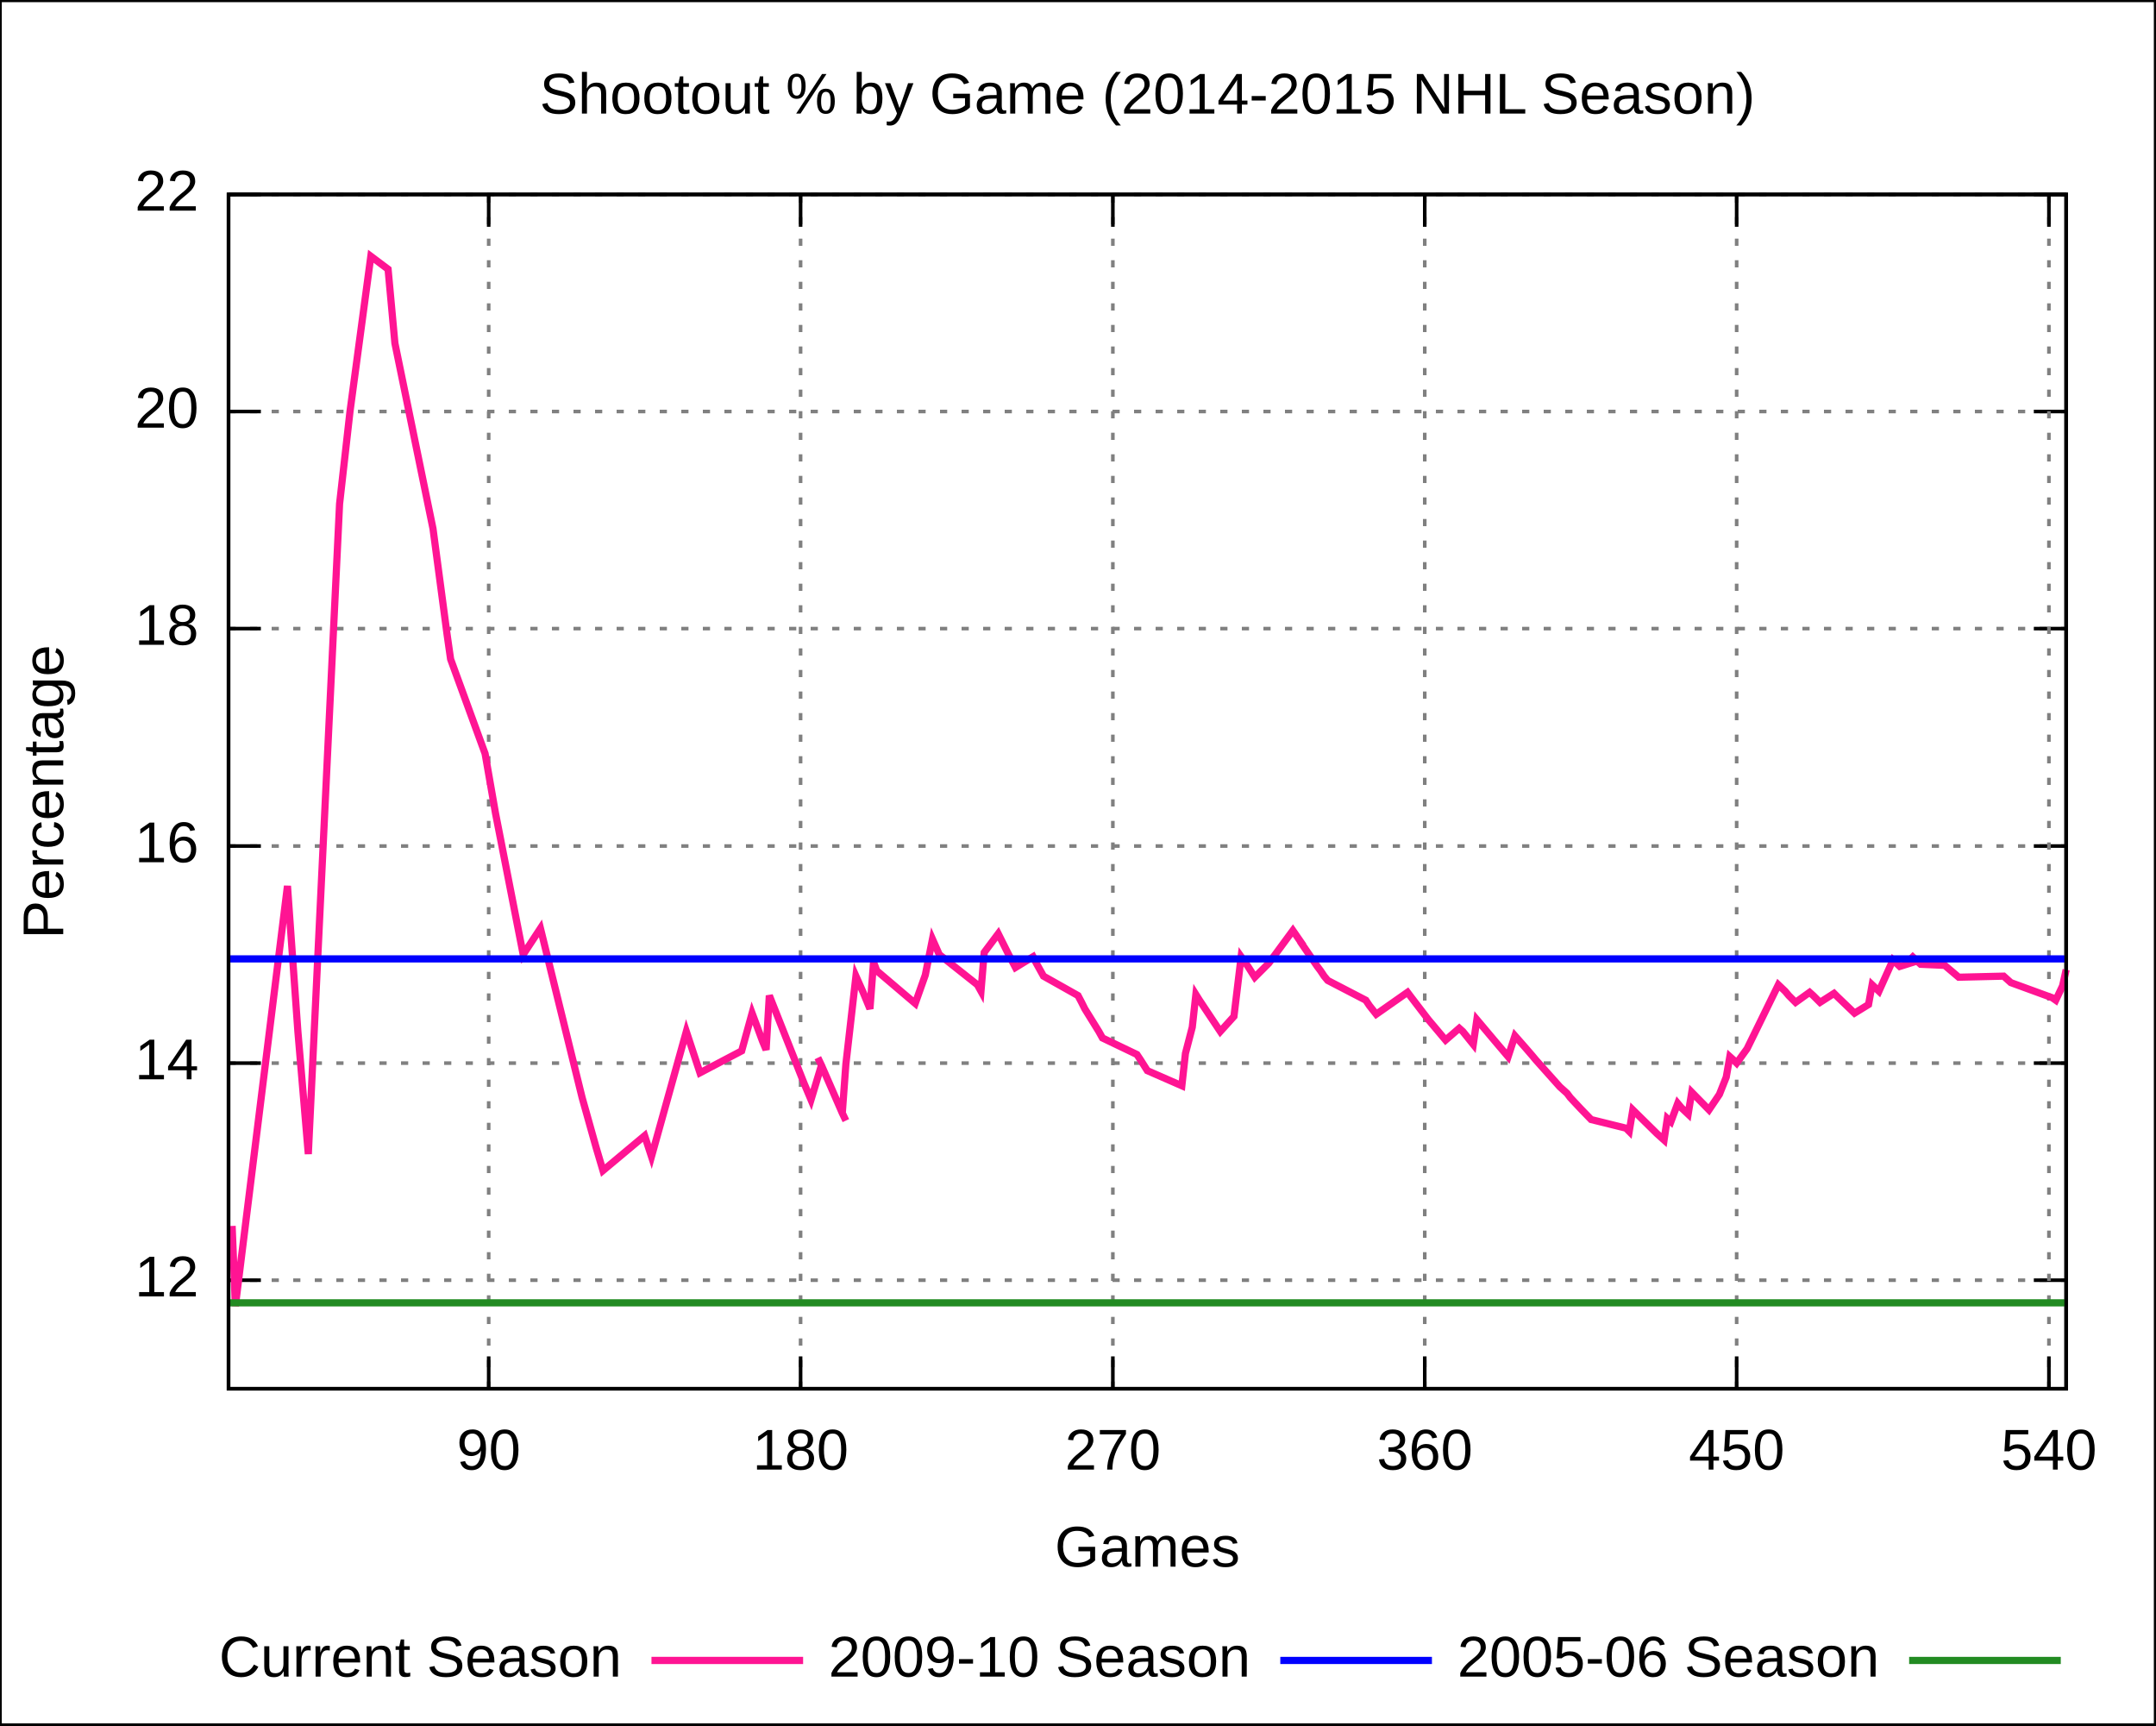
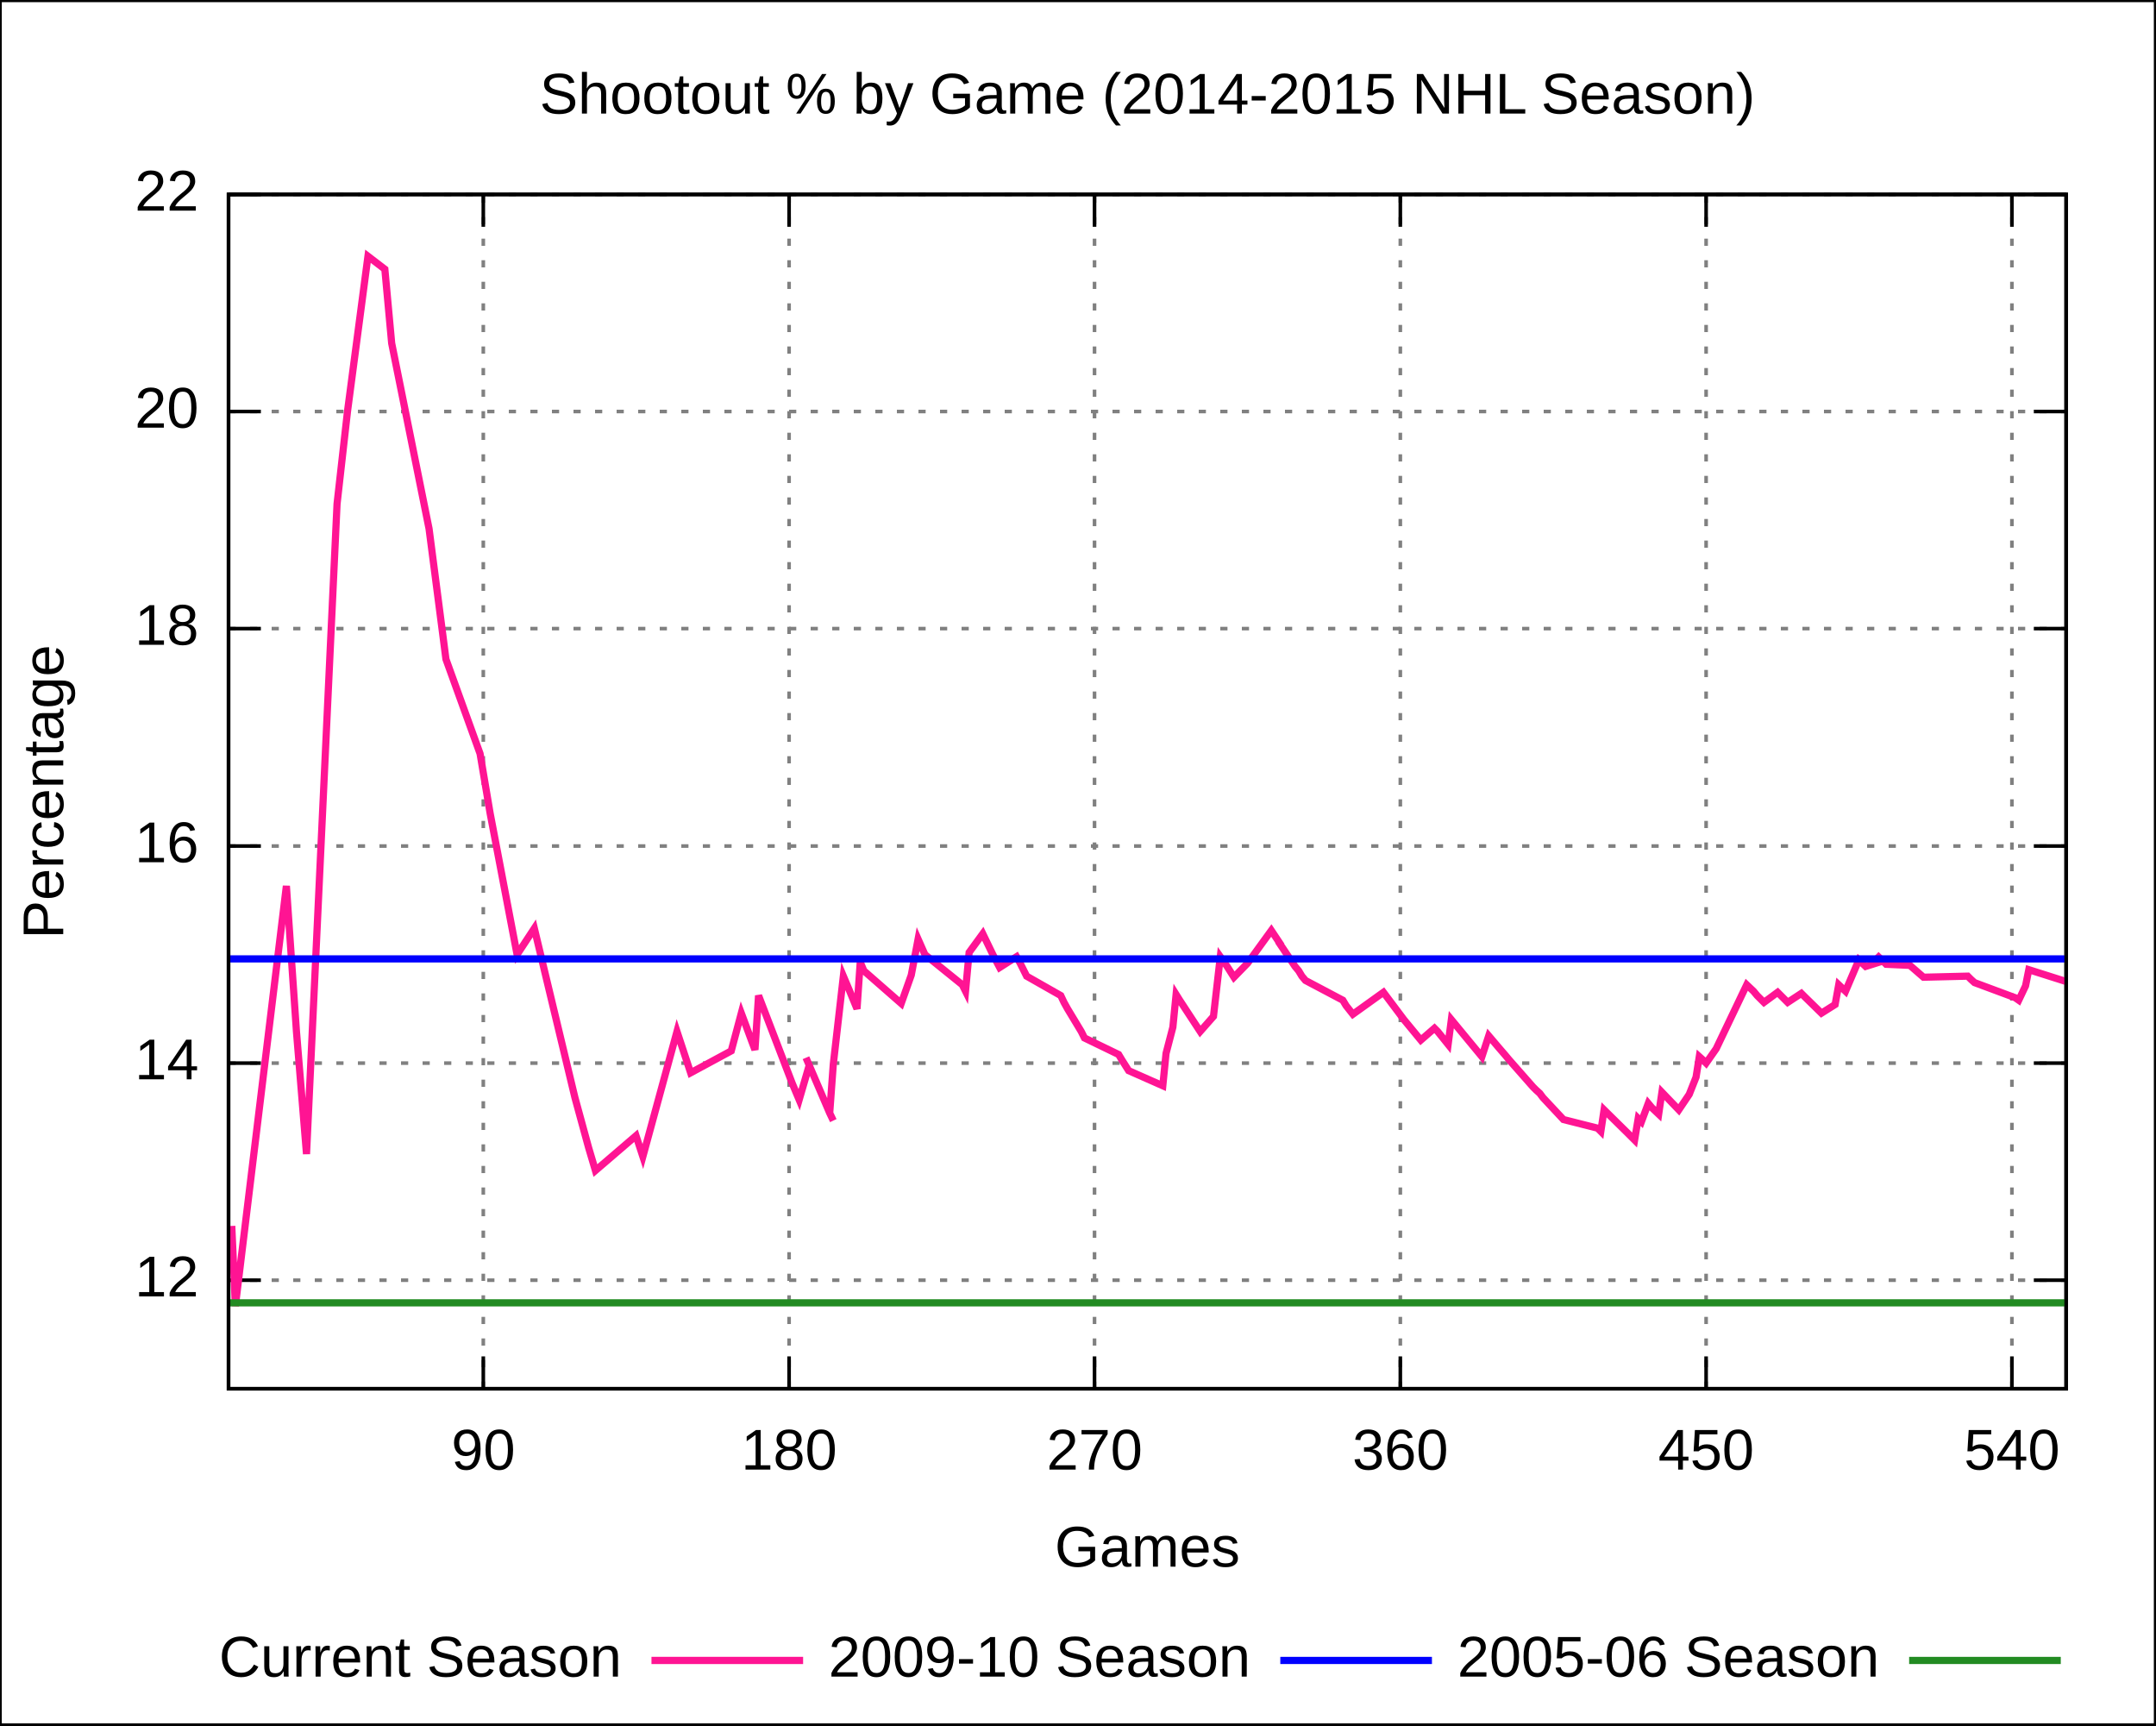
<svg xmlns="http://www.w3.org/2000/svg" xmlns:xlink="http://www.w3.org/1999/xlink" width="600" height="480" viewBox="0 0 600 480">
  <g id="gnuplot_canvas">
    <rect x="0" y="0" width="600" height="480" fill="none" />
    <defs>
      <circle id="gpDot" r="0.5" stroke-width="0.5" />
      <path id="gpPt0" stroke-width="0.222" stroke="currentColor" d="M-1,0 h2 M0,-1 v2" />
      <path id="gpPt1" stroke-width="0.222" stroke="currentColor" d="M-1,-1 L1,1 M1,-1 L-1,1" />
      <path id="gpPt2" stroke-width="0.222" stroke="currentColor" d="M-1,0 L1,0 M0,-1 L0,1 M-1,-1 L1,1 M-1,1 L1,-1" />
      <rect id="gpPt3" stroke-width="0.222" stroke="currentColor" x="-1" y="-1" width="2" height="2" />
      <rect id="gpPt4" stroke-width="0.222" stroke="currentColor" fill="currentColor" x="-1" y="-1" width="2" height="2" />
      <circle id="gpPt5" stroke-width="0.222" stroke="currentColor" cx="0" cy="0" r="1" />
      <use xlink:href="#gpPt5" id="gpPt6" fill="currentColor" stroke="none" />
      <path id="gpPt7" stroke-width="0.222" stroke="currentColor" d="M0,-1.33 L-1.33,0.67 L1.33,0.67 z" />
      <use xlink:href="#gpPt7" id="gpPt8" fill="currentColor" stroke="none" />
      <use xlink:href="#gpPt7" id="gpPt9" stroke="currentColor" transform="rotate(180)" />
      <use xlink:href="#gpPt9" id="gpPt10" fill="currentColor" stroke="none" />
      <use xlink:href="#gpPt3" id="gpPt11" stroke="currentColor" transform="rotate(45)" />
      <use xlink:href="#gpPt11" id="gpPt12" fill="currentColor" stroke="none" />
    </defs>
    <g style="fill:none; color:white; stroke:currentColor; stroke-width:1.00; stroke-linecap:butt; stroke-linejoin:miter">
</g>
    <g style="fill:none; color:black; stroke:currentColor; stroke-width:1.00; stroke-linecap:butt; stroke-linejoin:miter">
      <g style="stroke:none; shape-rendering:crispEdges">
        <polygon fill="rgb(255, 255, 255)" points="0.0,480.0 599.9,480.0 599.9,0.1 0.0,0.1 " />
      </g>
      <path stroke="black" d="M0.0,480.0 L0.0,0.1 L599.9,0.1 L599.9,480.0 L0.0,480.0  " />
    </g>
    <g style="fill:none; color:gray; stroke:currentColor; stroke-width:1.00; stroke-linecap:butt; stroke-linejoin:miter">
      <path stroke="gray" stroke-dasharray=" 2,4" class="gridline" d="M63.6,356.2 L575.0,356.2  " />
    </g>
    <g style="fill:none; color:black; stroke:currentColor; stroke-width:1.00; stroke-linecap:butt; stroke-linejoin:miter">
      <path stroke="black" d="M63.6,356.2 L72.6,356.2 M575.0,356.2 L566.0,356.2  " />
      <g transform="translate(55.3,360.7)" style="stroke:none; fill:black; font-family:Arial; font-size:12.00pt; text-anchor:end">
        <text> 12</text>
      </g>
    </g>
    <g style="fill:none; color:gray; stroke:currentColor; stroke-width:1.00; stroke-linecap:butt; stroke-linejoin:miter">
      <path stroke="gray" stroke-dasharray=" 2,4" class="gridline" d="M63.6,295.8 L575.0,295.8  " />
    </g>
    <g style="fill:none; color:black; stroke:currentColor; stroke-width:1.00; stroke-linecap:butt; stroke-linejoin:miter">
      <path stroke="black" d="M63.6,295.8 L72.6,295.8 M575.0,295.8 L566.0,295.8  " />
      <g transform="translate(55.3,300.3)" style="stroke:none; fill:black; font-family:Arial; font-size:12.00pt; text-anchor:end">
        <text> 14</text>
      </g>
    </g>
    <g style="fill:none; color:gray; stroke:currentColor; stroke-width:1.00; stroke-linecap:butt; stroke-linejoin:miter">
      <path stroke="gray" stroke-dasharray=" 2,4" class="gridline" d="M63.6,235.4 L575.0,235.4  " />
    </g>
    <g style="fill:none; color:black; stroke:currentColor; stroke-width:1.00; stroke-linecap:butt; stroke-linejoin:miter">
      <path stroke="black" d="M63.6,235.4 L72.6,235.4 M575.0,235.4 L566.0,235.4  " />
      <g transform="translate(55.3,239.9)" style="stroke:none; fill:black; font-family:Arial; font-size:12.00pt; text-anchor:end">
        <text> 16</text>
      </g>
    </g>
    <g style="fill:none; color:gray; stroke:currentColor; stroke-width:1.00; stroke-linecap:butt; stroke-linejoin:miter">
      <path stroke="gray" stroke-dasharray=" 2,4" class="gridline" d="M63.6,174.9 L575.0,174.9  " />
    </g>
    <g style="fill:none; color:black; stroke:currentColor; stroke-width:1.00; stroke-linecap:butt; stroke-linejoin:miter">
      <path stroke="black" d="M63.6,174.9 L72.6,174.9 M575.0,174.9 L566.0,174.9  " />
      <g transform="translate(55.3,179.4)" style="stroke:none; fill:black; font-family:Arial; font-size:12.00pt; text-anchor:end">
        <text> 18</text>
      </g>
    </g>
    <g style="fill:none; color:gray; stroke:currentColor; stroke-width:1.00; stroke-linecap:butt; stroke-linejoin:miter">
      <path stroke="gray" stroke-dasharray=" 2,4" class="gridline" d="M63.6,114.5 L575.0,114.5  " />
    </g>
    <g style="fill:none; color:black; stroke:currentColor; stroke-width:1.00; stroke-linecap:butt; stroke-linejoin:miter">
      <path stroke="black" d="M63.6,114.5 L72.6,114.5 M575.0,114.5 L566.0,114.5  " />
      <g transform="translate(55.3,119.0)" style="stroke:none; fill:black; font-family:Arial; font-size:12.00pt; text-anchor:end">
        <text> 20</text>
      </g>
    </g>
    <g style="fill:none; color:gray; stroke:currentColor; stroke-width:1.00; stroke-linecap:butt; stroke-linejoin:miter">
      <path stroke="gray" stroke-dasharray=" 2,4" class="gridline" d="M63.6,54.1 L575.0,54.1  " />
    </g>
    <g style="fill:none; color:black; stroke:currentColor; stroke-width:1.00; stroke-linecap:butt; stroke-linejoin:miter">
      <path stroke="black" d="M63.6,54.1 L72.6,54.1 M575.0,54.1 L566.0,54.1  " />
      <g transform="translate(55.3,58.6)" style="stroke:none; fill:black; font-family:Arial; font-size:12.00pt; text-anchor:end">
        <text> 22</text>
      </g>
    </g>
    <g style="fill:none; color:gray; stroke:currentColor; stroke-width:1.00; stroke-linecap:butt; stroke-linejoin:miter">
-       <path stroke="gray" stroke-dasharray=" 2,4" class="gridline" d="M136.0,386.4 L136.0,54.1  " />
+       <path stroke="gray" stroke-dasharray=" 2,4" class="gridline" d="M134.5,386.4 L134.5,54.1  " />
    </g>
    <g style="fill:none; color:black; stroke:currentColor; stroke-width:1.00; stroke-linecap:butt; stroke-linejoin:miter">
-       <path stroke="black" d="M136.0,386.4 L136.0,377.4 M136.0,54.1 L136.0,63.1  " />
-       <g transform="translate(136.0,408.9)" style="stroke:none; fill:black; font-family:Arial; font-size:12.00pt; text-anchor:middle">
+       <path stroke="black" d="M134.5,386.4 L134.5,377.4 M134.5,54.1 L134.5,63.1  " />
+       <g transform="translate(134.5,408.9)" style="stroke:none; fill:black; font-family:Arial; font-size:12.00pt; text-anchor:middle">
        <text> 90</text>
      </g>
    </g>
    <g style="fill:none; color:gray; stroke:currentColor; stroke-width:1.00; stroke-linecap:butt; stroke-linejoin:miter">
-       <path stroke="gray" stroke-dasharray=" 2,4" class="gridline" d="M222.8,386.4 L222.8,54.1  " />
+       <path stroke="gray" stroke-dasharray=" 2,4" class="gridline" d="M219.6,386.4 L219.6,54.1  " />
    </g>
    <g style="fill:none; color:black; stroke:currentColor; stroke-width:1.00; stroke-linecap:butt; stroke-linejoin:miter">
-       <path stroke="black" d="M222.8,386.4 L222.8,377.4 M222.8,54.1 L222.8,63.1  " />
-       <g transform="translate(222.8,408.9)" style="stroke:none; fill:black; font-family:Arial; font-size:12.00pt; text-anchor:middle">
+       <path stroke="black" d="M219.6,386.4 L219.6,377.4 M219.6,54.1 L219.6,63.1  " />
+       <g transform="translate(219.6,408.9)" style="stroke:none; fill:black; font-family:Arial; font-size:12.00pt; text-anchor:middle">
        <text> 180</text>
      </g>
    </g>
    <g style="fill:none; color:gray; stroke:currentColor; stroke-width:1.00; stroke-linecap:butt; stroke-linejoin:miter">
-       <path stroke="gray" stroke-dasharray=" 2,4" class="gridline" d="M309.7,386.4 L309.7,54.1  " />
+       <path stroke="gray" stroke-dasharray=" 2,4" class="gridline" d="M304.6,386.4 L304.6,54.1  " />
    </g>
    <g style="fill:none; color:black; stroke:currentColor; stroke-width:1.00; stroke-linecap:butt; stroke-linejoin:miter">
-       <path stroke="black" d="M309.7,386.4 L309.7,377.4 M309.7,54.1 L309.7,63.1  " />
-       <g transform="translate(309.7,408.9)" style="stroke:none; fill:black; font-family:Arial; font-size:12.00pt; text-anchor:middle">
+       <path stroke="black" d="M304.6,386.4 L304.6,377.4 M304.6,54.1 L304.6,63.1  " />
+       <g transform="translate(304.6,408.9)" style="stroke:none; fill:black; font-family:Arial; font-size:12.00pt; text-anchor:middle">
        <text> 270</text>
      </g>
    </g>
    <g style="fill:none; color:gray; stroke:currentColor; stroke-width:1.00; stroke-linecap:butt; stroke-linejoin:miter">
-       <path stroke="gray" stroke-dasharray=" 2,4" class="gridline" d="M396.5,386.4 L396.5,54.1  " />
+       <path stroke="gray" stroke-dasharray=" 2,4" class="gridline" d="M389.7,386.4 L389.7,54.1  " />
    </g>
    <g style="fill:none; color:black; stroke:currentColor; stroke-width:1.00; stroke-linecap:butt; stroke-linejoin:miter">
-       <path stroke="black" d="M396.5,386.4 L396.5,377.4 M396.5,54.1 L396.5,63.1  " />
-       <g transform="translate(396.5,408.9)" style="stroke:none; fill:black; font-family:Arial; font-size:12.00pt; text-anchor:middle">
+       <path stroke="black" d="M389.7,386.4 L389.7,377.4 M389.7,54.1 L389.7,63.1  " />
+       <g transform="translate(389.7,408.9)" style="stroke:none; fill:black; font-family:Arial; font-size:12.00pt; text-anchor:middle">
        <text> 360</text>
      </g>
    </g>
    <g style="fill:none; color:gray; stroke:currentColor; stroke-width:1.00; stroke-linecap:butt; stroke-linejoin:miter">
-       <path stroke="gray" stroke-dasharray=" 2,4" class="gridline" d="M483.3,386.4 L483.3,54.1  " />
+       <path stroke="gray" stroke-dasharray=" 2,4" class="gridline" d="M474.8,386.4 L474.8,54.1  " />
    </g>
    <g style="fill:none; color:black; stroke:currentColor; stroke-width:1.00; stroke-linecap:butt; stroke-linejoin:miter">
-       <path stroke="black" d="M483.3,386.4 L483.3,377.4 M483.3,54.1 L483.3,63.1  " />
-       <g transform="translate(483.3,408.9)" style="stroke:none; fill:black; font-family:Arial; font-size:12.00pt; text-anchor:middle">
+       <path stroke="black" d="M474.8,386.4 L474.8,377.4 M474.8,54.1 L474.8,63.1  " />
+       <g transform="translate(474.8,408.9)" style="stroke:none; fill:black; font-family:Arial; font-size:12.00pt; text-anchor:middle">
        <text> 450</text>
      </g>
    </g>
    <g style="fill:none; color:gray; stroke:currentColor; stroke-width:1.00; stroke-linecap:butt; stroke-linejoin:miter">
-       <path stroke="gray" stroke-dasharray=" 2,4" class="gridline" d="M570.2,386.4 L570.2,54.1  " />
+       <path stroke="gray" stroke-dasharray=" 2,4" class="gridline" d="M559.9,386.4 L559.9,54.1  " />
    </g>
    <g style="fill:none; color:black; stroke:currentColor; stroke-width:1.00; stroke-linecap:butt; stroke-linejoin:miter">
-       <path stroke="black" d="M570.2,386.4 L570.2,377.4 M570.2,54.1 L570.2,63.1  " />
-       <g transform="translate(570.2,408.9)" style="stroke:none; fill:black; font-family:Arial; font-size:12.00pt; text-anchor:middle">
+       <path stroke="black" d="M559.9,386.4 L559.9,377.4 M559.9,54.1 L559.9,63.1  " />
+       <g transform="translate(559.9,408.9)" style="stroke:none; fill:black; font-family:Arial; font-size:12.00pt; text-anchor:middle">
        <text> 540</text>
      </g>
      <path stroke="black" d="M63.6,54.1 L63.6,386.4 L575.0,386.4 L575.0,54.1 L63.6,54.1 Z  " />
      <g transform="translate(17.6,220.3) rotate(270)" style="stroke:none; fill:black; font-family:Arial; font-size:12.00pt; text-anchor:middle">
        <text>Percentage</text>
      </g>
      <g transform="translate(319.3,435.9)" style="stroke:none; fill:black; font-family:Arial; font-size:12.00pt; text-anchor:middle">
        <text>Games</text>
      </g>
      <g transform="translate(319.3,31.6)" style="stroke:none; fill:black; font-family:Arial; font-size:12.00pt; text-anchor:middle">
        <text>Shootout % by Game (2014-2015 NHL Season)</text>
      </g>
    </g>
    <g id="gnuplot_plot_1">
      <g style="fill:none; color:white; stroke:black; stroke-width:2.00; stroke-linecap:butt; stroke-linejoin:miter">
</g>
      <g style="fill:none; color:red; stroke:currentColor; stroke-width:2.00; stroke-linecap:butt; stroke-linejoin:miter">
        <g transform="translate(173.0,466.5)" style="stroke:none; fill:black; font-family:Arial; font-size:12.00pt; text-anchor:end">
          <text>Current Season</text>
        </g>
-         <path stroke="rgb(255,  20, 147)" d="M181.3,462.0 L223.5,462.0 M64.6,341.1 L65.5,363.4 L80.0,246.5 L82.9,287.0 L85.8,321.1 L94.5,140.2    L97.4,114.5 L103.2,71.3 L108.0,74.9 L109.9,95.5 L120.5,147.1 L124.4,176.4 L125.4,183.4 L135.0,209.7    L137.9,226.3 L145.6,265.6 L150.4,258.3 L162.0,305.4 L165.9,319.3 L167.8,325.7 L179.4,316.0 L181.3,321.8    L191.0,287.0 L194.8,298.5 L206.4,292.4 L209.3,281.9 L211.2,287.0 L212.2,289.7 L213.2,292.1 L214.1,277.0    L223.8,301.5 L225.7,306.0 L228.6,296.4 L227.6,294.3 L228.6,296.4 L234.4,309.7 L235.4,311.8 L234.4,309.7    L235.4,296.1 L238.2,271.6 L240.2,276.1 L242.1,280.7 L243.1,267.7 L244.0,270.1 L254.7,279.2 L257.5,271.3    L259.5,261.3 L261.4,265.6 L272.0,274.0 L273.0,275.8 L273.9,265.0 L277.8,259.8 L280.7,265.6 L282.6,269.2    L287.5,266.2 L288.4,268.0 L289.4,269.8 L290.4,271.6 L300.0,277.0 L301.0,278.9 L301.9,280.7 L305.8,287.0    L306.8,288.8 L316.4,293.4 L317.4,294.9 L319.3,297.9 L328.9,302.1 L329.9,293.1 L331.8,285.8 L332.8,276.7    L333.8,278.3 L339.6,287.0 L343.4,282.8 L345.4,266.2 L347.3,268.9 L349.2,271.9 L353.1,268.0 L359.8,258.9    L362.7,263.1 L361.8,261.9 L366.6,268.9 L367.5,270.1 L368.5,271.6 L369.5,272.8 L380.1,278.3 L381.1,279.8    L383.0,282.2 L391.7,276.1 L392.6,277.3 L397.5,283.7 L402.3,289.4 L406.1,286.1 L407.1,287.0 L410.0,290.6    L411.0,283.7 L415.8,289.4 L419.7,294.0 L421.6,288.2 L424.5,291.5 L426.4,293.7 L427.4,294.9 L434.1,302.4    L435.1,303.3 L436.1,304.2 L437.0,305.4 L439.9,308.5 L442.8,311.5 L452.5,313.9 L453.4,314.8 L454.4,308.8    L461.1,315.4 L463.1,317.2 L464.0,311.2 L465.0,312.1 L466.9,307.0 L467.9,308.2 L469.8,310.0 L470.8,303.9    L475.6,308.8 L478.5,304.5 L480.4,299.7 L481.4,294.0 L482.4,294.9 L483.3,295.8 L486.2,291.8 L494.9,274.0    L496.8,275.8 L497.8,277.0 L499.7,278.9 L503.6,276.1 L504.6,277.0 L505.5,277.9 L506.5,278.9 L510.4,276.4    L511.3,277.3 L516.1,281.9 L520.0,279.5 L521.0,274.0 L522.9,275.8 L526.8,267.1 L528.7,268.9 L533.5,267.4    L532.5,266.5 L531.6,265.6 L533.5,267.4 L534.5,268.3 L541.2,268.6 L545.1,271.9 L557.6,271.6 L558.6,272.5    L559.6,273.4 L571.1,277.6 L572.1,278.3 L574.0,274.3 L575.0,269.8  " />
+         <path stroke="rgb(255,  20, 147)" d="M181.3,462.0 L223.5,462.0 M64.5,341.1 L65.5,363.4 L79.7,246.5 L82.5,287.0 L85.3,321.1 L93.8,140.2    L96.7,114.5 L102.4,71.3 L107.1,74.9 L109.0,95.5 L119.4,147.1 L123.2,176.4 L124.1,183.4 L133.6,209.7    L136.4,226.3 L143.9,265.6 L148.7,258.3 L160.0,305.4 L163.8,319.3 L165.7,325.7 L177.0,316.0 L178.9,321.8    L188.4,287.0 L192.2,298.5 L203.5,292.4 L206.3,281.9 L208.2,287.0 L209.2,289.7 L210.1,292.1 L211.1,277.0    L220.5,301.5 L222.4,306.0 L225.2,296.4 L224.3,294.3 L225.2,296.4 L230.9,309.7 L231.9,311.8 L230.9,309.7    L231.9,296.1 L234.7,271.6 L236.6,276.1 L238.5,280.7 L239.4,267.7 L240.4,270.1 L250.8,279.2 L253.6,271.3    L255.5,261.3 L257.4,265.6 L267.8,274.0 L268.7,275.8 L269.7,265.0 L273.5,259.8 L276.3,265.6 L278.2,269.2    L282.9,266.2 L283.9,268.0 L284.8,269.8 L285.7,271.6 L295.2,277.0 L296.1,278.9 L297.1,280.7 L300.9,287.0    L301.8,288.8 L311.3,293.4 L312.2,294.9 L314.1,297.9 L323.6,302.1 L324.5,293.1 L326.4,285.8 L327.3,276.7    L328.3,278.3 L334.0,287.0 L337.7,282.8 L339.6,266.2 L341.5,268.9 L343.4,271.9 L347.2,268.0 L353.8,258.9    L356.6,263.1 L355.7,261.9 L360.4,268.9 L361.4,270.1 L362.3,271.6 L363.3,272.8 L373.7,278.3 L374.6,279.8    L376.5,282.2 L385.0,276.1 L385.9,277.3 L390.7,283.7 L395.4,289.4 L399.2,286.1 L400.1,287.0 L403.0,290.6    L403.9,283.7 L408.6,289.4 L412.4,294.0 L414.3,288.2 L417.1,291.5 L419.0,293.7 L420.0,294.9 L426.6,302.4    L427.5,303.3 L428.5,304.2 L429.4,305.4 L432.3,308.5 L435.1,311.5 L444.6,313.9 L445.5,314.8 L446.4,308.8    L453.1,315.4 L454.9,317.2 L455.9,311.2 L456.8,312.1 L458.7,307.0 L459.7,308.2 L461.6,310.0 L462.5,303.9    L467.2,308.8 L470.1,304.5 L472.0,299.7 L472.9,294.0 L473.9,294.9 L474.8,295.8 L477.6,291.8 L486.1,274.0    L488.0,275.8 L489.0,277.0 L490.9,278.9 L494.7,276.1 L495.6,277.0 L496.5,277.9 L497.5,278.9 L501.3,276.4    L502.2,277.3 L506.9,281.9 L510.7,279.5 L511.7,274.0 L513.6,275.8 L517.3,267.1 L519.2,268.9 L524.0,267.4    L523.0,266.5 L522.1,265.6 L524.0,267.4 L524.9,268.3 L531.5,268.6 L535.3,271.9 L547.6,271.6 L548.5,272.5    L549.5,273.4 L560.8,277.6 L561.8,278.3 L563.7,274.3 L564.6,269.8 L575.0,273.1  " />
      </g>
    </g>
    <g id="gnuplot_plot_2">
      <g style="fill:none; color:green; stroke:currentColor; stroke-width:2.00; stroke-linecap:butt; stroke-linejoin:miter">
        <g transform="translate(348.0,466.5)" style="stroke:none; fill:black; font-family:Arial; font-size:12.00pt; text-anchor:end">
          <text>2009-10 Season</text>
        </g>
        <path stroke="rgb(  0,   0, 255)" d="M356.3,462.0 L398.5,462.0 M63.6,266.8 L68.8,266.8 L73.9,266.8 L79.1,266.8 L84.3,266.8 L89.4,266.8    L94.6,266.8 L99.8,266.8 L104.9,266.8 L110.1,266.8 L115.3,266.8 L120.4,266.8 L125.6,266.8 L130.8,266.8    L135.9,266.8 L141.1,266.8 L146.3,266.8 L151.4,266.8 L156.6,266.8 L161.7,266.8 L166.9,266.8 L172.1,266.8    L177.2,266.8 L182.4,266.8 L187.6,266.8 L192.7,266.8 L197.9,266.8 L203.1,266.8 L208.2,266.8 L213.4,266.8    L218.6,266.8 L223.7,266.8 L228.9,266.8 L234.1,266.8 L239.2,266.8 L244.4,266.8 L249.6,266.8 L254.7,266.8    L259.9,266.8 L265.1,266.8 L270.2,266.8 L275.4,266.8 L280.6,266.8 L285.7,266.8 L290.9,266.8 L296.1,266.8    L301.2,266.8 L306.4,266.8 L311.6,266.8 L316.7,266.8 L321.9,266.8 L327.0,266.8 L332.2,266.8 L337.4,266.8    L342.5,266.8 L347.7,266.8 L352.9,266.8 L358.0,266.8 L363.2,266.8 L368.4,266.8 L373.5,266.8 L378.7,266.8    L383.9,266.8 L389.0,266.8 L394.2,266.8 L399.4,266.8 L404.5,266.8 L409.7,266.8 L414.9,266.8 L420.0,266.8    L425.2,266.8 L430.4,266.8 L435.5,266.8 L440.7,266.8 L445.9,266.8 L451.0,266.8 L456.2,266.8 L461.4,266.8    L466.5,266.8 L471.7,266.8 L476.9,266.8 L482.0,266.8 L487.2,266.8 L492.3,266.8 L497.5,266.8 L502.7,266.8    L507.8,266.8 L513.0,266.8 L518.2,266.8 L523.3,266.8 L528.5,266.8 L533.7,266.8 L538.8,266.8 L544.0,266.8    L549.2,266.8 L554.3,266.8 L559.5,266.8 L564.7,266.8 L569.8,266.8 L575.0,266.8  " />
      </g>
    </g>
    <g id="gnuplot_plot_3">
      <g style="fill:none; color:blue; stroke:currentColor; stroke-width:2.00; stroke-linecap:butt; stroke-linejoin:miter">
        <g transform="translate(523.0,466.5)" style="stroke:none; fill:black; font-family:Arial; font-size:12.00pt; text-anchor:end">
          <text>2005-06 Season</text>
        </g>
        <path stroke="rgb( 34, 139,  34)" d="M531.3,462.0 L573.5,462.0 M63.6,362.5 L68.8,362.5 L73.9,362.5 L79.1,362.5 L84.3,362.5 L89.4,362.5    L94.6,362.5 L99.8,362.5 L104.9,362.5 L110.1,362.5 L115.3,362.5 L120.4,362.5 L125.6,362.5 L130.8,362.5    L135.9,362.5 L141.1,362.5 L146.3,362.5 L151.4,362.5 L156.6,362.5 L161.7,362.5 L166.9,362.5 L172.1,362.5    L177.2,362.5 L182.4,362.5 L187.6,362.5 L192.7,362.5 L197.9,362.5 L203.1,362.5 L208.2,362.5 L213.4,362.5    L218.6,362.5 L223.7,362.5 L228.9,362.5 L234.1,362.5 L239.2,362.5 L244.4,362.5 L249.6,362.5 L254.7,362.5    L259.9,362.5 L265.1,362.5 L270.2,362.5 L275.4,362.5 L280.6,362.5 L285.7,362.5 L290.9,362.5 L296.1,362.5    L301.2,362.5 L306.4,362.5 L311.6,362.5 L316.7,362.5 L321.9,362.5 L327.0,362.5 L332.2,362.5 L337.4,362.5    L342.5,362.5 L347.7,362.5 L352.9,362.5 L358.0,362.5 L363.2,362.5 L368.4,362.5 L373.5,362.5 L378.7,362.5    L383.9,362.5 L389.0,362.5 L394.2,362.5 L399.4,362.5 L404.5,362.5 L409.7,362.5 L414.9,362.5 L420.0,362.5    L425.2,362.5 L430.4,362.5 L435.5,362.5 L440.7,362.5 L445.9,362.5 L451.0,362.5 L456.2,362.5 L461.4,362.5    L466.5,362.5 L471.7,362.5 L476.9,362.5 L482.0,362.5 L487.2,362.5 L492.3,362.5 L497.5,362.5 L502.7,362.5    L507.8,362.5 L513.0,362.5 L518.2,362.5 L523.3,362.5 L528.5,362.5 L533.7,362.5 L538.8,362.5 L544.0,362.5    L549.2,362.5 L554.3,362.5 L559.5,362.5 L564.7,362.5 L569.8,362.5 L575.0,362.5  " />
      </g>
    </g>
    <g style="fill:none; color:white; stroke:rgb( 34, 139,  34); stroke-width:1.00; stroke-linecap:butt; stroke-linejoin:miter">
</g>
    <g style="fill:none; color:black; stroke:currentColor; stroke-width:1.00; stroke-linecap:butt; stroke-linejoin:miter">
      <path stroke="black" d="M63.6,54.1 L63.6,386.4 L575.0,386.4 L575.0,54.1 L63.6,54.1 Z  " />
    </g>
  </g>
</svg>
